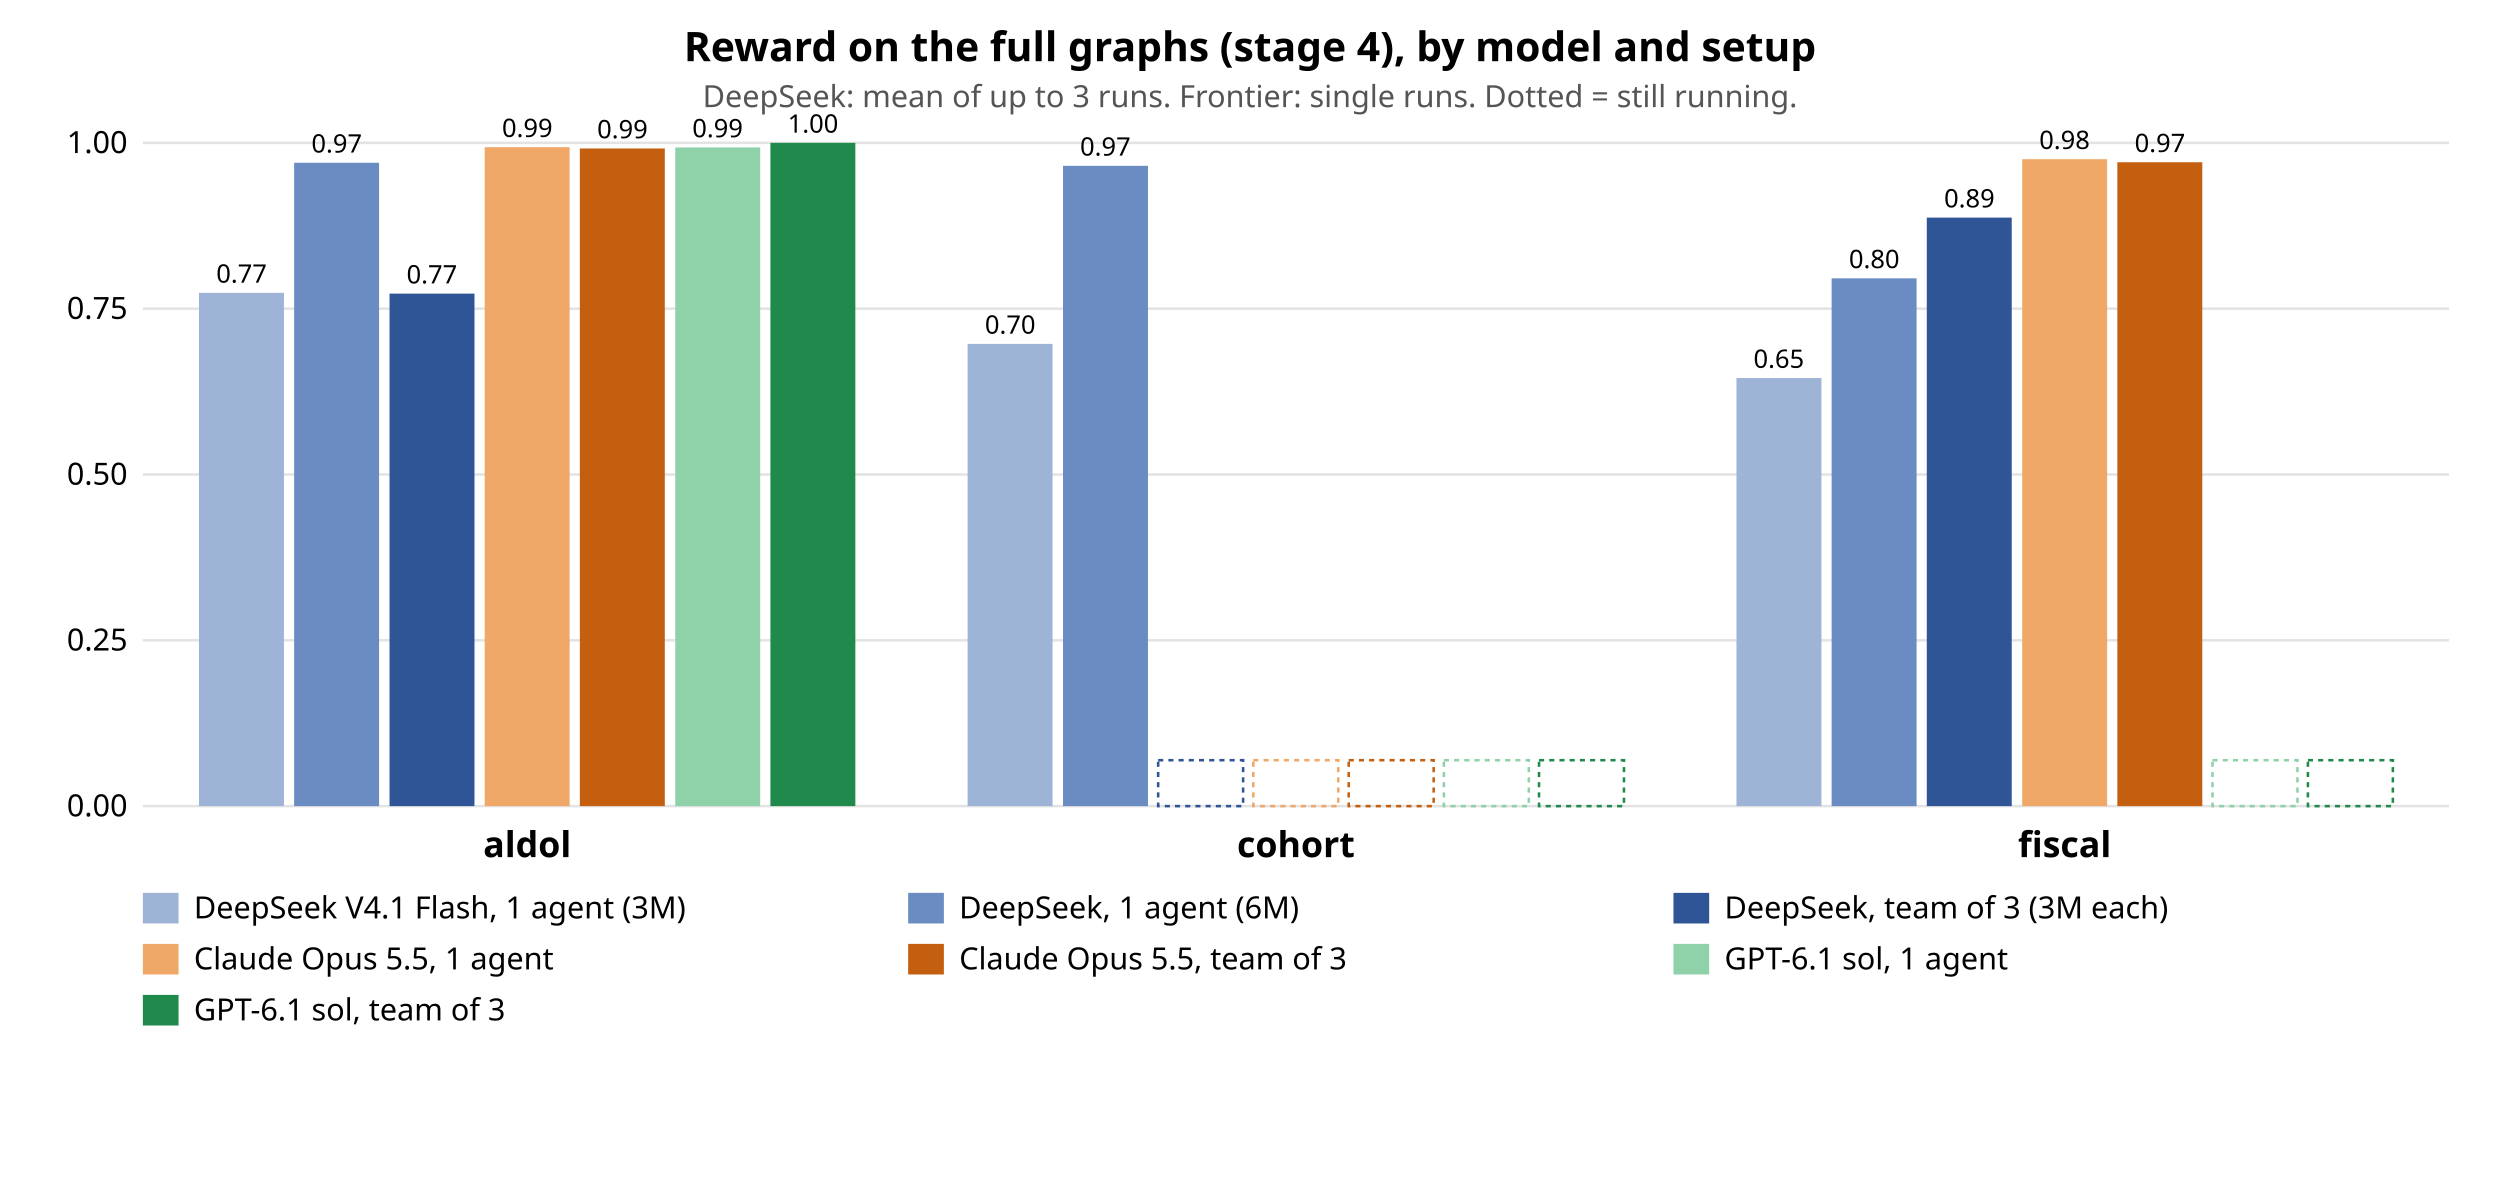
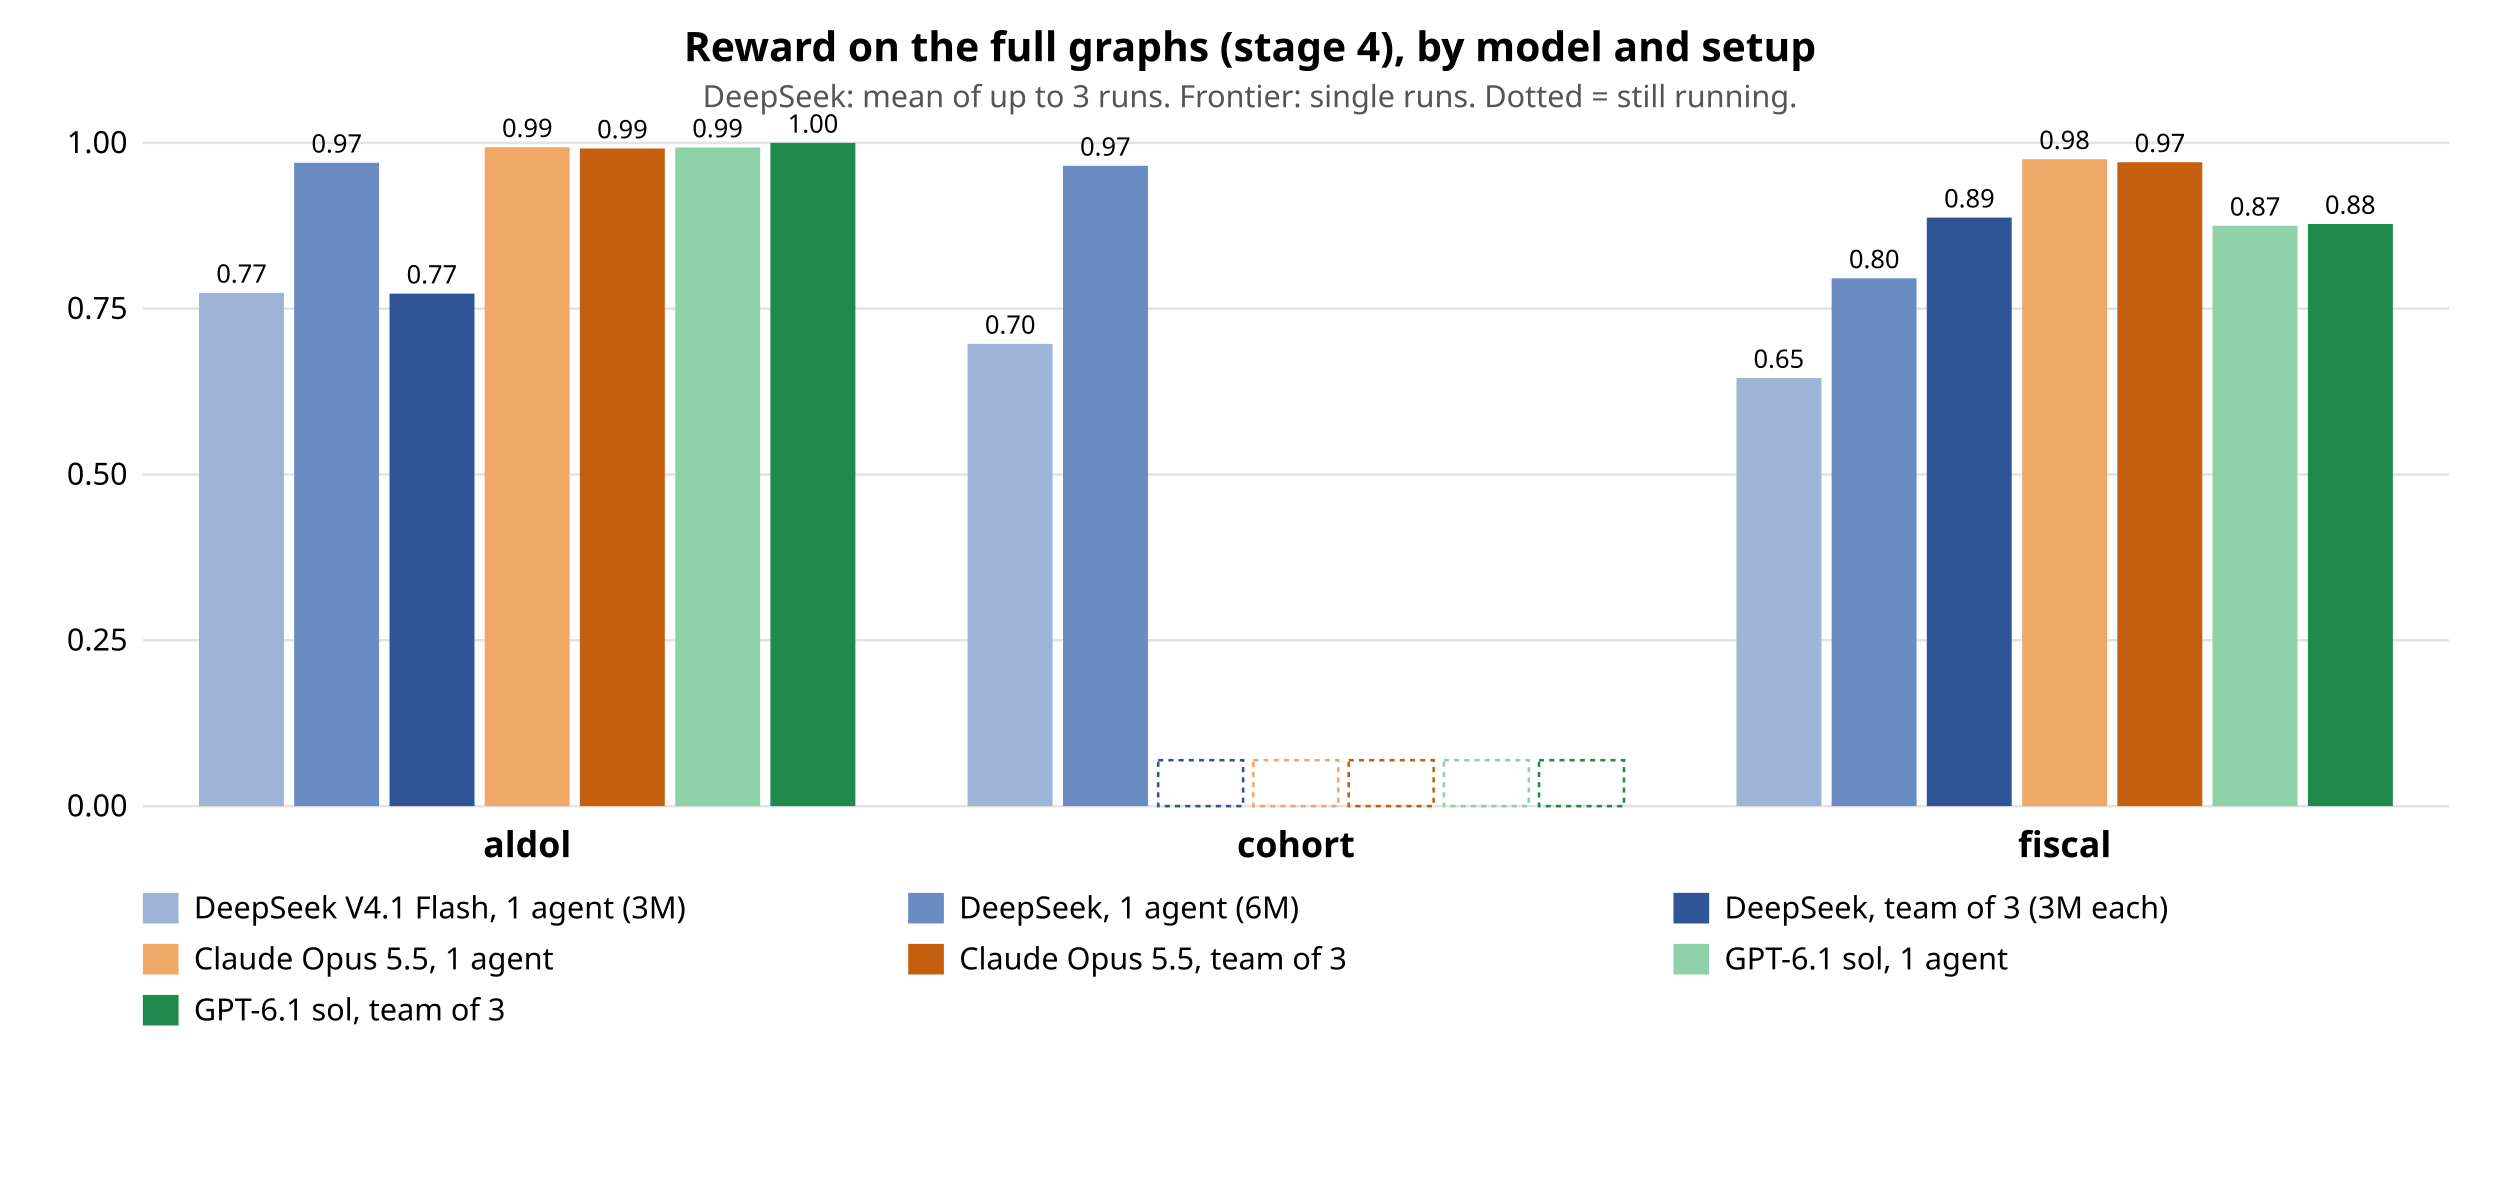
<svg xmlns="http://www.w3.org/2000/svg" viewBox="0 0 980 470" font-family="sans-serif" font-size="12" role="img" aria-label="Reward on the full stage-4 graphs by model and setup">
  <rect width="980" height="470" fill="white" />
  <text x="490.0" y="24" text-anchor="middle" font-size="16" font-weight="bold">Reward on the full graphs (stage 4), by model and setup</text>
  <text x="490.0" y="42" text-anchor="middle" fill="#555">DeepSeek: mean of up to 3 runs. Frontier: single runs. Dotted = still running.</text>
  <line x1="56" x2="960" y1="316" y2="316" stroke="#e3e3e3" />
  <text x="50" y="320" text-anchor="end">0.00</text>
  <line x1="56" x2="960" y1="251.0" y2="251.0" stroke="#e3e3e3" />
  <text x="50" y="255.0" text-anchor="end">0.25</text>
  <line x1="56" x2="960" y1="186.0" y2="186.0" stroke="#e3e3e3" />
  <text x="50" y="190.0" text-anchor="end">0.50</text>
  <line x1="56" x2="960" y1="121.0" y2="121.0" stroke="#e3e3e3" />
  <text x="50" y="125.0" text-anchor="end">0.75</text>
  <line x1="56" x2="960" y1="56.0" y2="56.0" stroke="#e3e3e3" />
  <text x="50" y="60.0" text-anchor="end">1.00</text>
  <text x="206.667" y="336" text-anchor="middle" font-weight="bold" font-size="14">aldol</text>
  <rect x="78.0" y="114.8" width="33.3" height="201.2" fill="#9db4d6" />
  <text x="94.7" y="110.8" text-anchor="middle" font-size="10">0.77</text>
  <rect x="115.3" y="63.8" width="33.3" height="252.2" fill="#6a8cc2" />
  <text x="132.0" y="59.8" text-anchor="middle" font-size="10">0.97</text>
  <rect x="152.7" y="115.1" width="33.3" height="200.9" fill="#2f5597" />
  <text x="169.3" y="111.1" text-anchor="middle" font-size="10">0.77</text>
  <rect x="190.0" y="57.7" width="33.3" height="258.3" fill="#f0a868" />
  <text x="206.7" y="53.7" text-anchor="middle" font-size="10">0.99</text>
  <rect x="227.3" y="58.2" width="33.3" height="257.8" fill="#c45f0f" />
  <text x="244.0" y="54.2" text-anchor="middle" font-size="10">0.99</text>
  <rect x="264.7" y="57.8" width="33.3" height="258.2" fill="#8fd1a8" />
  <text x="281.3" y="53.8" text-anchor="middle" font-size="10">0.99</text>
  <rect x="302.0" y="56.0" width="33.3" height="260.0" fill="#1f8a4c" />
  <text x="318.7" y="52.0" text-anchor="middle" font-size="10">1.00</text>
  <text x="508.0" y="336" text-anchor="middle" font-weight="bold" font-size="14">cohort</text>
  <rect x="379.3" y="134.8" width="33.3" height="181.2" fill="#9db4d6" />
  <text x="396.0" y="130.8" text-anchor="middle" font-size="10">0.70</text>
  <rect x="416.7" y="65.0" width="33.3" height="251.0" fill="#6a8cc2" />
  <text x="433.3" y="61.0" text-anchor="middle" font-size="10">0.97</text>
  <rect x="454.0" y="298" width="33.3" height="18" fill="none" stroke="#2f5597" stroke-dasharray="2 2" />
  <rect x="491.3" y="298" width="33.3" height="18" fill="none" stroke="#f0a868" stroke-dasharray="2 2" />
  <rect x="528.7" y="298" width="33.3" height="18" fill="none" stroke="#c45f0f" stroke-dasharray="2 2" />
  <rect x="566.0" y="298" width="33.3" height="18" fill="none" stroke="#8fd1a8" stroke-dasharray="2 2" />
  <rect x="603.3" y="298" width="33.3" height="18" fill="none" stroke="#1f8a4c" stroke-dasharray="2 2" />
  <text x="809.333" y="336" text-anchor="middle" font-weight="bold" font-size="14">fiscal</text>
  <rect x="680.7" y="148.2" width="33.3" height="167.8" fill="#9db4d6" />
  <text x="697.3" y="144.2" text-anchor="middle" font-size="10">0.65</text>
  <rect x="718.0" y="109.1" width="33.3" height="206.9" fill="#6a8cc2" />
  <text x="734.7" y="105.1" text-anchor="middle" font-size="10">0.80</text>
  <rect x="755.3" y="85.3" width="33.3" height="230.7" fill="#2f5597" />
  <text x="772.0" y="81.3" text-anchor="middle" font-size="10">0.89</text>
  <rect x="792.7" y="62.4" width="33.3" height="253.6" fill="#f0a868" />
  <text x="809.3" y="58.4" text-anchor="middle" font-size="10">0.98</text>
  <rect x="830.0" y="63.6" width="33.3" height="252.4" fill="#c45f0f" />
  <text x="846.7" y="59.6" text-anchor="middle" font-size="10">0.97</text>
-   <rect x="867.3" y="298" width="33.3" height="18" fill="none" stroke="#8fd1a8" stroke-dasharray="2 2" />
-   <rect x="904.7" y="298" width="33.3" height="18" fill="none" stroke="#1f8a4c" stroke-dasharray="2 2" />
+   <rect x="867.3" y="88.5" width="33.3" height="227.5" fill="#8fd1a8" />
+   <text x="884.0" y="84.5" text-anchor="middle" font-size="10">0.87</text>
+   <rect x="904.7" y="87.8" width="33.3" height="228.2" fill="#1f8a4c" />
+   <text x="921.3" y="83.8" text-anchor="middle" font-size="10">0.88</text>
  <rect x="56" y="350" width="14" height="12" fill="#9db4d6" />
  <text x="76" y="360">DeepSeek V4.1 Flash, 1 agent (3M)</text>
  <rect x="356" y="350" width="14" height="12" fill="#6a8cc2" />
  <text x="376" y="360">DeepSeek, 1 agent (6M)</text>
  <rect x="656" y="350" width="14" height="12" fill="#2f5597" />
  <text x="676" y="360">DeepSeek, team of 3 (3M each)</text>
  <rect x="56" y="370" width="14" height="12" fill="#f0a868" />
  <text x="76" y="380">Claude Opus 5.5, 1 agent</text>
  <rect x="356" y="370" width="14" height="12" fill="#c45f0f" />
  <text x="376" y="380">Claude Opus 5.5, team of 3</text>
  <rect x="656" y="370" width="14" height="12" fill="#8fd1a8" />
  <text x="676" y="380">GPT-6.1 sol, 1 agent</text>
  <rect x="56" y="390" width="14" height="12" fill="#1f8a4c" />
  <text x="76" y="400">GPT-6.1 sol, team of 3</text>
</svg>
